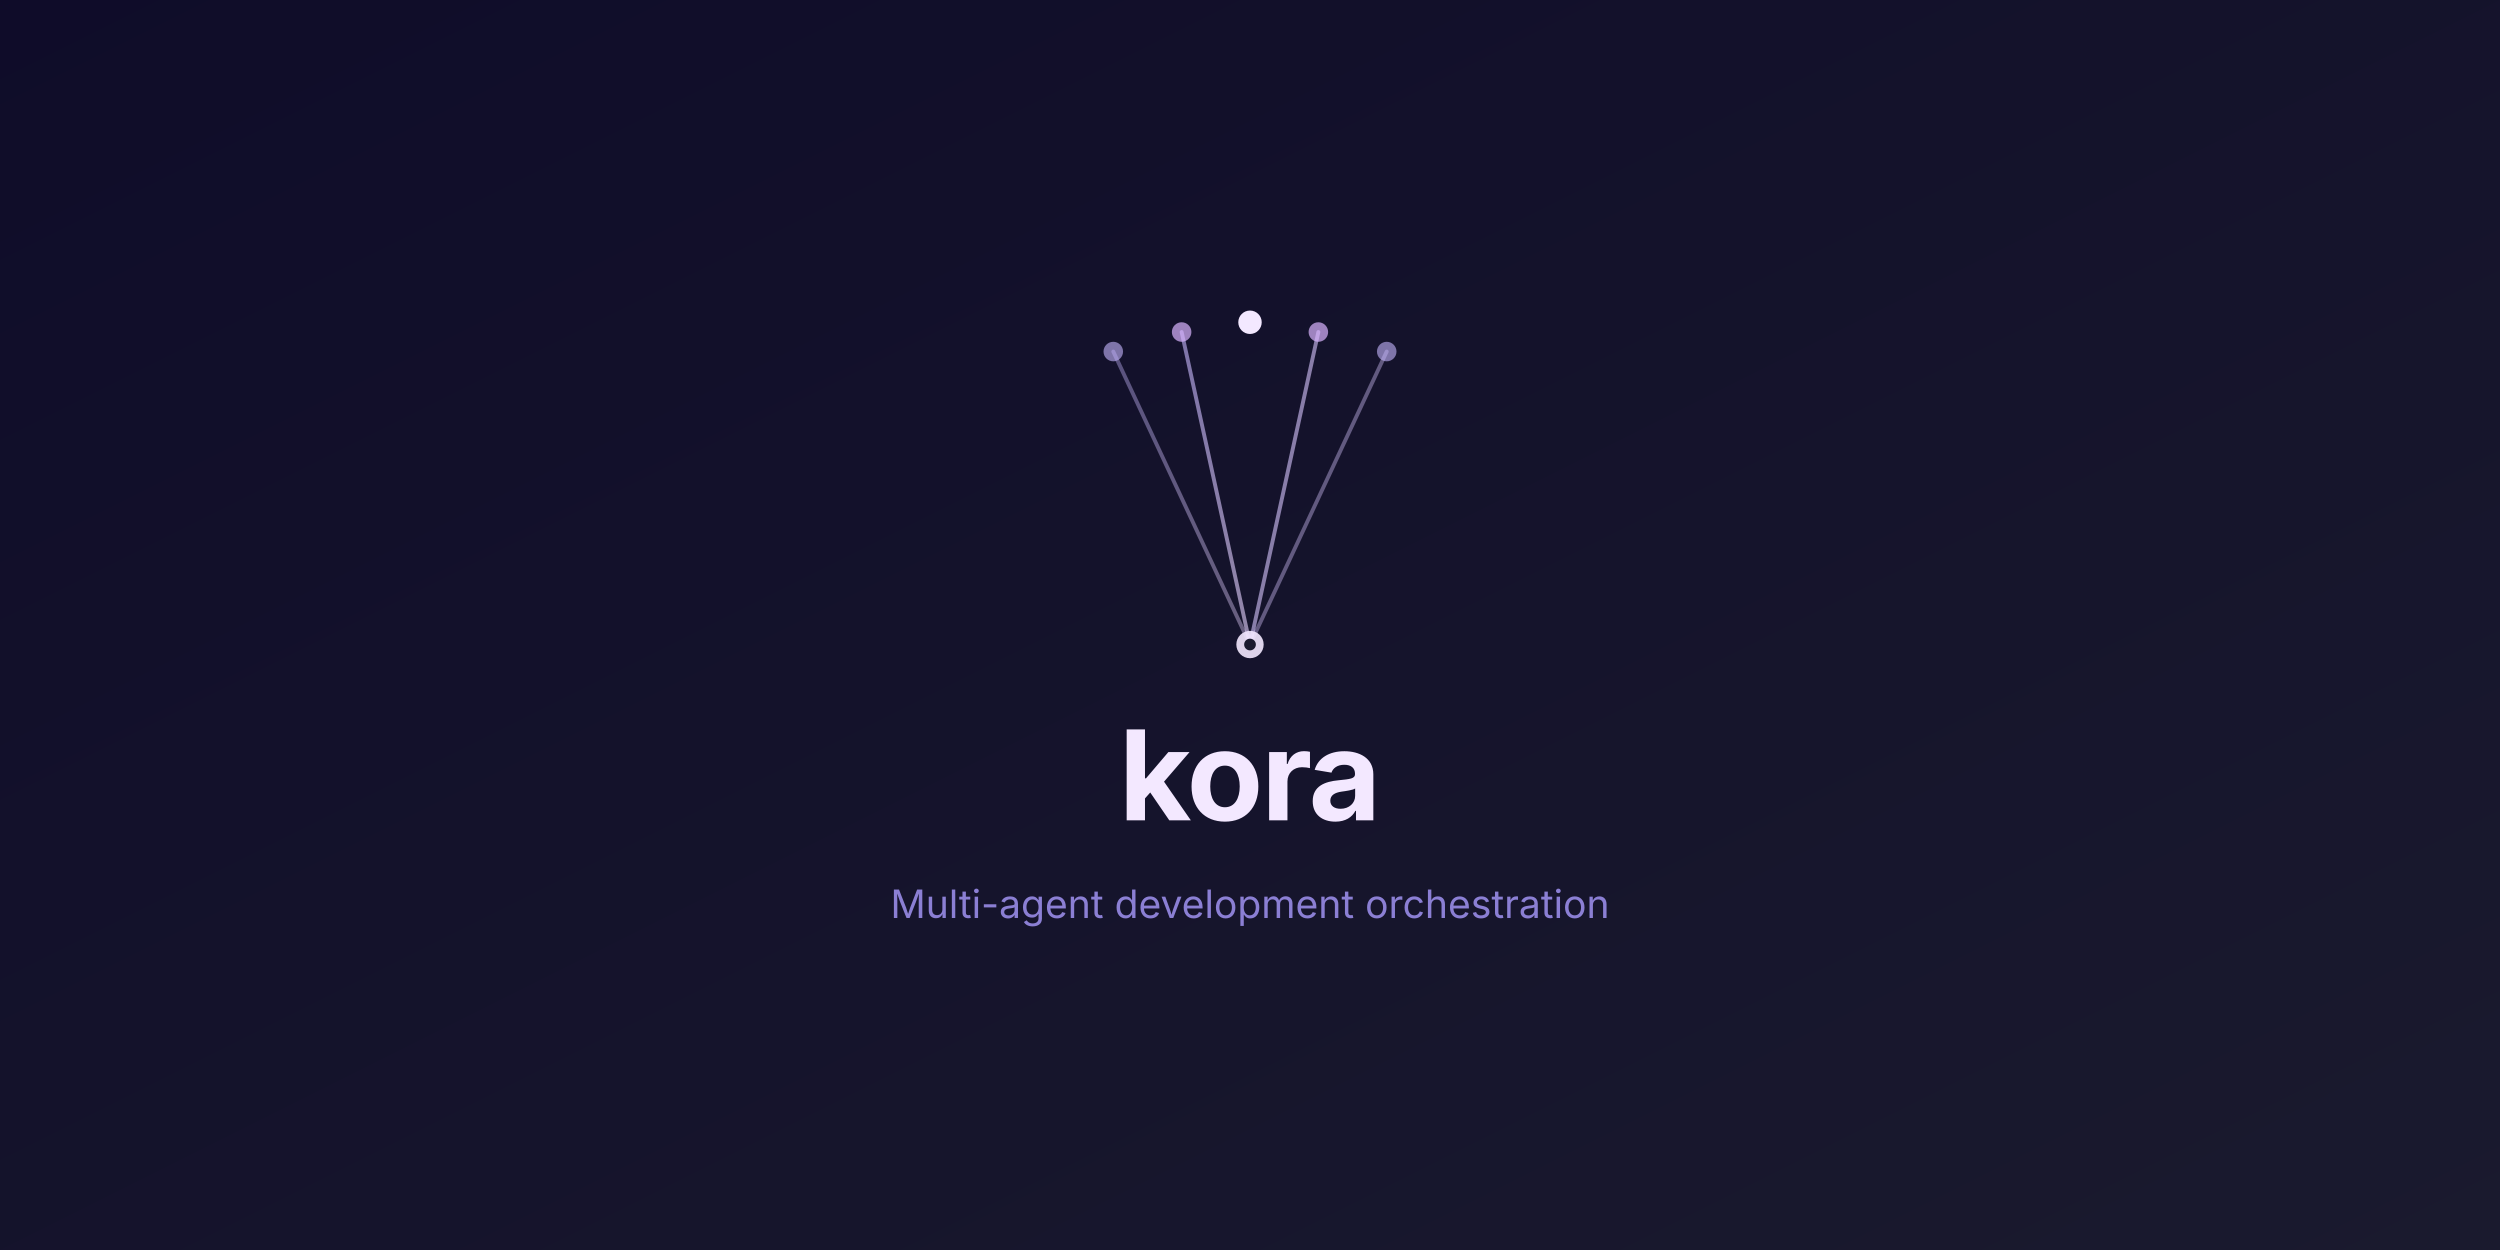
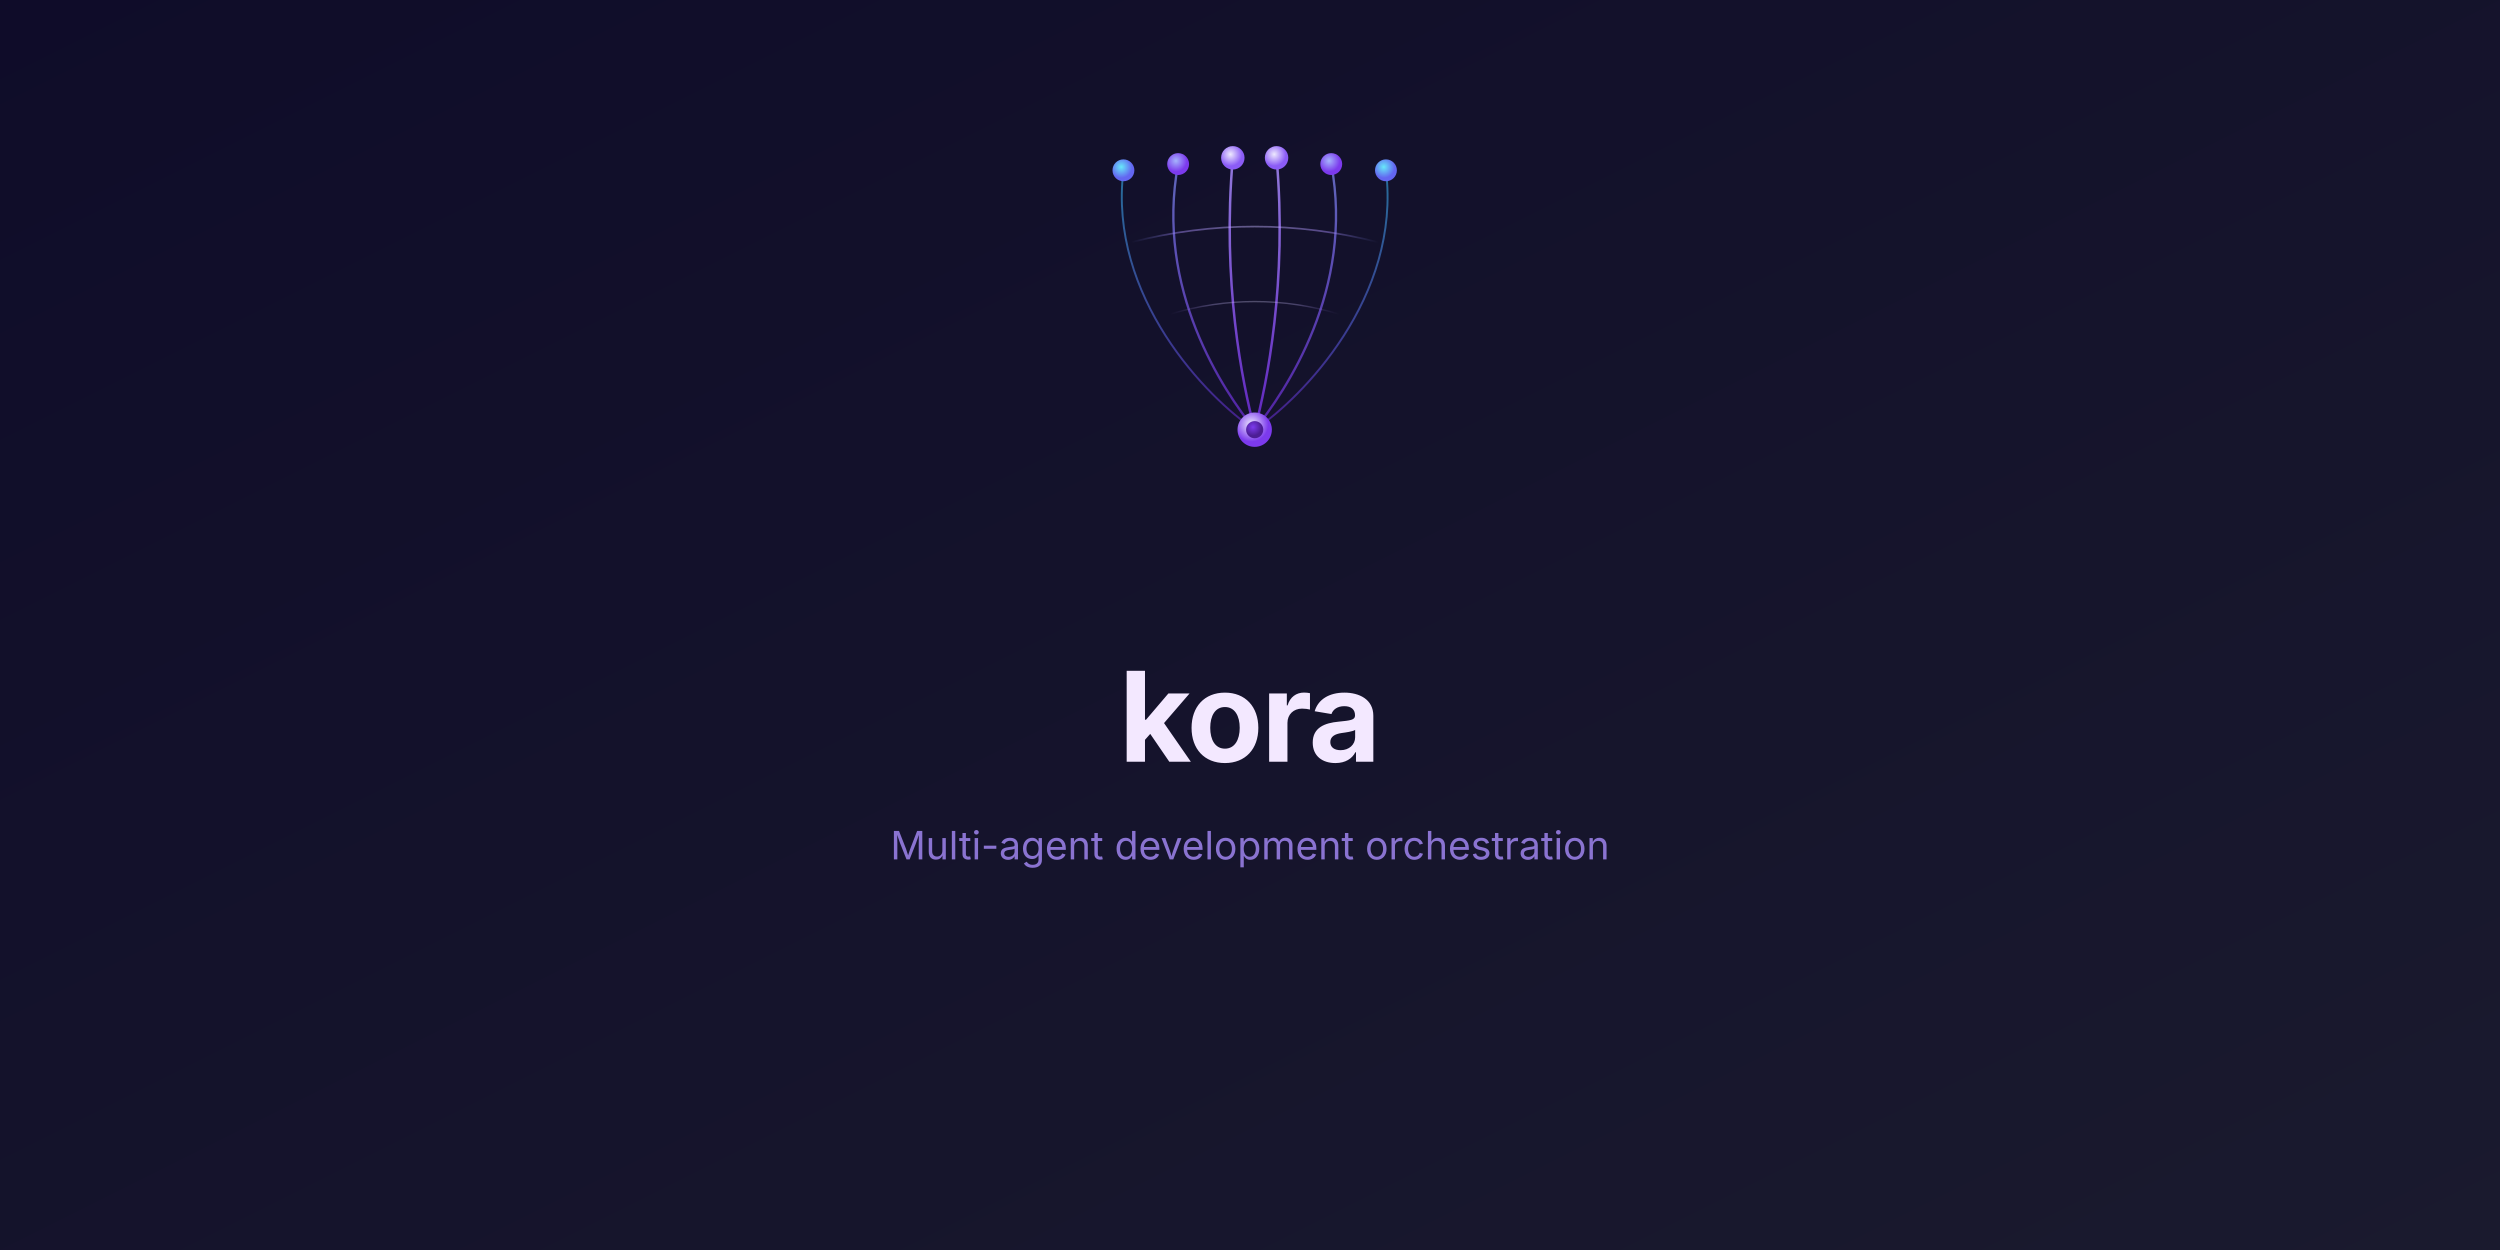
<svg xmlns="http://www.w3.org/2000/svg" viewBox="0 0 1280 640" fill="none">
  <defs>
    <linearGradient id="bg" x1="0%" y1="0%" x2="100%" y2="100%">
-       <stop offset="0%" style="stop-color:#0f0c29" />
-       <stop offset="100%" style="stop-color:#1a1a2e" />
+       <stop offset="0%" stop-color="#0f0c29" />
+       <stop offset="100%" stop-color="#1a1a2e" />
    </linearGradient>
-     <linearGradient id="accent" x1="0%" y1="0%" x2="100%" y2="100%">
-       <stop offset="0%" style="stop-color:#6C5CE7" />
-       <stop offset="100%" style="stop-color:#A855F7" />
+     <linearGradient id="str-outer" x1="0%" y1="100%" x2="0%" y2="0%">
+       <stop offset="0%" stop-color="#6D28D9" />
+       <stop offset="100%" stop-color="#38BDF8" />
    </linearGradient>
-     <linearGradient id="glow" x1="0%" y1="0%" x2="100%" y2="100%">
-       <stop offset="0%" style="stop-color:#C4B5FD" />
-       <stop offset="100%" style="stop-color:#E9D5FF" />
+     <linearGradient id="str-mid" x1="0%" y1="100%" x2="0%" y2="0%">
+       <stop offset="0%" stop-color="#6D28D9" />
+       <stop offset="100%" stop-color="#818CF8" />
    </linearGradient>
+     <linearGradient id="str-center" x1="0%" y1="100%" x2="0%" y2="0%">
+       <stop offset="0%" stop-color="#6D28D9" />
+       <stop offset="100%" stop-color="#A78BFA" />
+     </linearGradient>
+     <linearGradient id="bridge-arc" x1="0%" y1="0%" x2="100%" y2="0%">
+       <stop offset="0%" stop-color="#818CF8" stop-opacity="0" />
+       <stop offset="20%" stop-color="#A78BFA" />
+       <stop offset="50%" stop-color="#C4B5FD" />
+       <stop offset="80%" stop-color="#A78BFA" />
+       <stop offset="100%" stop-color="#818CF8" stop-opacity="0" />
+     </linearGradient>
+     <linearGradient id="bridge-arc2" x1="0%" y1="0%" x2="100%" y2="0%">
+       <stop offset="0%" stop-color="#A78BFA" stop-opacity="0" />
+       <stop offset="25%" stop-color="#C4B5FD" />
+       <stop offset="50%" stop-color="#DDD6FE" />
+       <stop offset="75%" stop-color="#C4B5FD" />
+       <stop offset="100%" stop-color="#A78BFA" stop-opacity="0" />
+     </linearGradient>
+     <radialGradient id="node-outer" cx="40%" cy="35%">
+       <stop offset="0%" stop-color="#67E8F9" />
+       <stop offset="100%" stop-color="#6366F1" />
+     </radialGradient>
+     <radialGradient id="node-mid" cx="40%" cy="35%">
+       <stop offset="0%" stop-color="#A5B4FC" />
+       <stop offset="100%" stop-color="#7C3AED" />
+     </radialGradient>
+     <radialGradient id="node-center" cx="40%" cy="35%">
+       <stop offset="0%" stop-color="#EDE9FE" />
+       <stop offset="100%" stop-color="#8B5CF6" />
+     </radialGradient>
+     <radialGradient id="bridge-node" cx="40%" cy="35%">
+       <stop offset="0%" stop-color="#EDE9FE" />
+       <stop offset="100%" stop-color="#7C3AED" />
+     </radialGradient>
+     <radialGradient id="bridge-core" cx="40%" cy="35%">
+       <stop offset="0%" stop-color="#7C3AED" />
+       <stop offset="100%" stop-color="#4C1D95" />
+     </radialGradient>
  </defs>
  <rect width="1280" height="640" fill="url(#bg)" />
-   <line x1="570" y1="180" x2="640" y2="330" stroke="url(#glow)" stroke-width="2" stroke-linecap="round" opacity="0.4" />
-   <line x1="605" y1="170" x2="640" y2="330" stroke="url(#glow)" stroke-width="2" stroke-linecap="round" opacity="0.6" />
-   <line x1="640" y1="165" x2="640" y2="330" stroke="url(#glow)" stroke-width="2.5" stroke-linecap="round" opacity="0.8" />
-   <line x1="675" y1="170" x2="640" y2="330" stroke="url(#glow)" stroke-width="2" stroke-linecap="round" opacity="0.6" />
-   <line x1="710" y1="180" x2="640" y2="330" stroke="url(#glow)" stroke-width="2" stroke-linecap="round" opacity="0.4" />
-   <circle cx="570" cy="180" r="5" fill="#C4B5FD" opacity="0.6" />
-   <circle cx="605" cy="170" r="5" fill="#D8B4FE" opacity="0.7" />
-   <circle cx="640" cy="165" r="6" fill="#F3E8FF" />
-   <circle cx="675" cy="170" r="5" fill="#D8B4FE" opacity="0.7" />
-   <circle cx="710" cy="180" r="5" fill="#C4B5FD" opacity="0.6" />
-   <circle cx="640" cy="330" r="7" fill="#F3E8FF" opacity="0.9" />
-   <circle cx="640" cy="330" r="3" fill="#1a1a2e" />
-   <text x="640" y="420" text-anchor="middle" fill="#F3E8FF" font-family="system-ui, -apple-system, sans-serif" font-size="64" font-weight="700" letter-spacing="-1">kora</text>
-   <text x="640" y="470" text-anchor="middle" fill="#8B7FD4" font-family="system-ui, -apple-system, sans-serif" font-size="20" font-weight="400">Multi-agent development orchestration</text>
+   <g transform="translate(540, 60) scale(0.4)">
+     <path d="M 256,400 C 196,360 68,230 88,68" stroke="url(#str-outer)" stroke-width="2.5" fill="none" stroke-linecap="round" opacity="0.55" />
+     <path d="M 256,400 C 216,350 128,220 158,60" stroke="url(#str-mid)" stroke-width="3" fill="none" stroke-linecap="round" opacity="0.7" />
+     <path d="M 256,400 C 240,340 214,210 228,52" stroke="url(#str-center)" stroke-width="3.2" fill="none" stroke-linecap="round" opacity="0.85" />
+     <path d="M 256,400 C 272,340 298,210 284,52" stroke="url(#str-center)" stroke-width="3.2" fill="none" stroke-linecap="round" opacity="0.85" />
+     <path d="M 256,400 C 296,350 384,220 354,60" stroke="url(#str-mid)" stroke-width="3" fill="none" stroke-linecap="round" opacity="0.7" />
+     <path d="M 256,400 C 316,360 444,230 424,68" stroke="url(#str-outer)" stroke-width="2.5" fill="none" stroke-linecap="round" opacity="0.55" />
+     <path d="M 98,160 Q 256,120 414,160" stroke="url(#bridge-arc)" stroke-width="2.2" fill="none" stroke-linecap="round" opacity="0.45" />
+     <path d="M 148,252 Q 256,220 364,252" stroke="url(#bridge-arc2)" stroke-width="1.8" fill="none" stroke-linecap="round" opacity="0.3" />
+     <circle cx="88" cy="68" r="14" fill="url(#node-outer)" />
+     <circle cx="158" cy="60" r="14" fill="url(#node-mid)" />
+     <circle cx="228" cy="52" r="15" fill="url(#node-center)" />
+     <circle cx="284" cy="52" r="15" fill="url(#node-center)" />
+     <circle cx="354" cy="60" r="14" fill="url(#node-mid)" />
+     <circle cx="424" cy="68" r="14" fill="url(#node-outer)" />
+     <circle cx="256" cy="400" r="22" fill="url(#bridge-node)" />
+     <circle cx="256" cy="400" r="11" fill="url(#bridge-core)" />
+   </g>
+   <text x="640" y="390" text-anchor="middle" fill="#F3E8FF" font-family="system-ui, -apple-system, sans-serif" font-size="64" font-weight="700" letter-spacing="-1">kora</text>
+   <text x="640" y="440" text-anchor="middle" fill="#A78BFA" font-family="system-ui, -apple-system, sans-serif" font-size="20" font-weight="400" opacity="0.8">Multi-agent development orchestration</text>
</svg>
